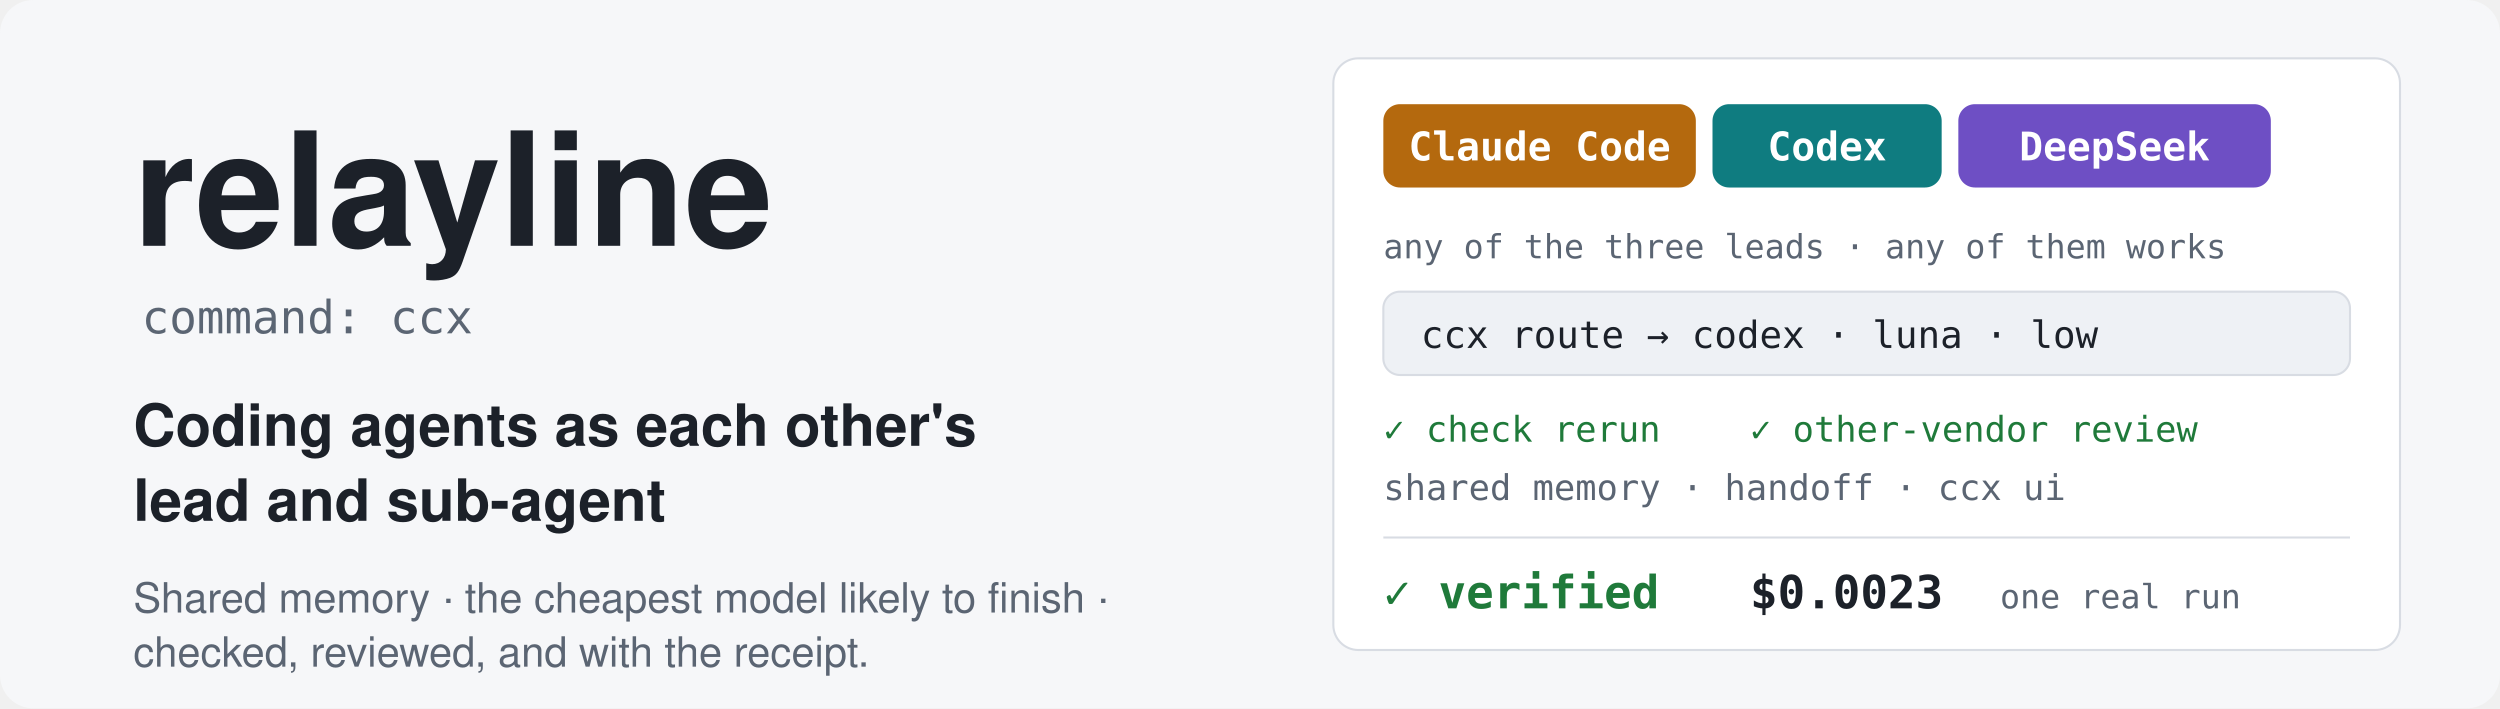
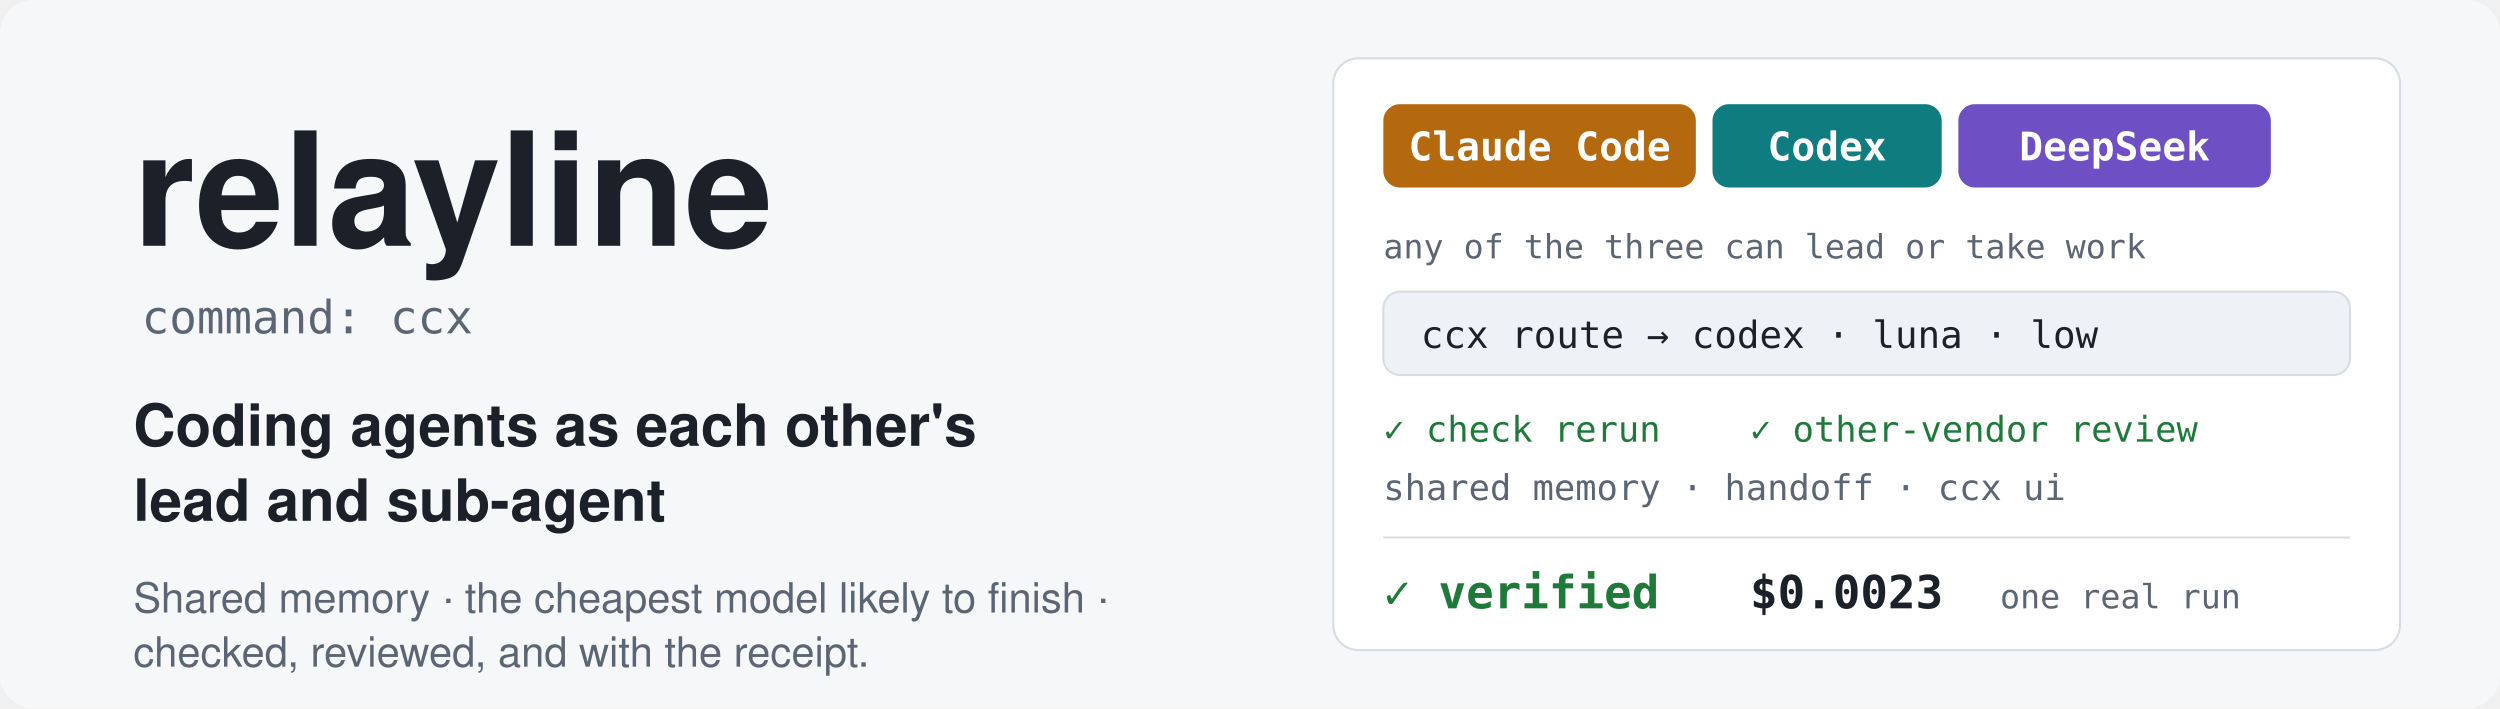
<svg xmlns="http://www.w3.org/2000/svg" viewBox="0 0 1200 340" width="1200" height="340" role="img" aria-labelledby="t d">
  <rect width="1200" height="340" rx="16" fill="#f6f7f9" />
  <g font-family="-apple-system,&quot;Segoe UI&quot;,Helvetica,Arial,sans-serif">
    <text x="64" y="118" font-size="76" font-weight="700" fill="#1c2129">relayline</text>
    <text x="68" y="160" font-size="22" fill="#5b6573" font-family="ui-monospace,SFMono-Regular,&quot;Cascadia Mono&quot;,Menlo,Consolas,monospace">command: ccx</text>
    <text x="64" y="214" font-size="28" font-weight="600" fill="#1c2129">Coding agents as each other's</text>
    <text x="64" y="250" font-size="28" font-weight="600" fill="#1c2129">lead and sub-agent</text>
    <text x="64" y="294" font-size="20" fill="#5b6573">Shared memory · the cheapest model likely to finish ·</text>
    <text x="64" y="320" font-size="20" fill="#5b6573">checked, reviewed, and with the receipt.</text>
  </g>
  <g font-family="ui-monospace,SFMono-Regular,&quot;Cascadia Mono&quot;,Menlo,Consolas,monospace">
    <rect x="640" y="28" width="512" height="284" rx="12" fill="#ffffff" stroke="#d8dce3" />
    <rect x="664" y="50" width="150" height="40" rx="8" fill="#b4690e" />
    <text x="739.0" y="77" font-size="19" font-weight="600" fill="#ffffff" text-anchor="middle">Claude Code</text>
    <rect x="822" y="50" width="110" height="40" rx="8" fill="#0f7c80" />
    <text x="877.0" y="77" font-size="19" font-weight="600" fill="#ffffff" text-anchor="middle">Codex</text>
    <rect x="940" y="50" width="150" height="40" rx="8" fill="#6e4fc4" />
    <text x="1015.0" y="77" font-size="19" font-weight="600" fill="#ffffff" text-anchor="middle">DeepSeek</text>
-     <text x="664" y="124" font-size="16" fill="#5b6573">any of the three leads · any of them works</text>
+     <text x="664" y="124" font-size="16" fill="#5b6573">any of the three can lead or take work</text>
    <rect x="664" y="140" width="464" height="40" rx="8" fill="#eef1f5" stroke="#d8dce3" />
    <text x="682" y="167" font-size="18" fill="#1c2129">ccx route → codex · luna · low</text>
    <text x="664" y="212" font-size="17" fill="#1f7a3a">✓ check rerun</text>
    <text x="840" y="212" font-size="17" fill="#1f7a3a">✓ other-vendor review</text>
    <text x="664" y="240" font-size="17" fill="#5b6573">shared memory · handoff · ccx ui</text>
    <line x1="664" y1="258" x2="1128" y2="258" stroke="#d8dce3" />
    <text x="664" y="292" font-size="22" font-weight="700" fill="#1f7a3a">✓ verified</text>
    <text x="840" y="292" font-size="22" font-weight="700" fill="#1c2129">$0.0023</text>
    <text x="960" y="292" font-size="16" fill="#5b6573">one real run</text>
  </g>
</svg>
